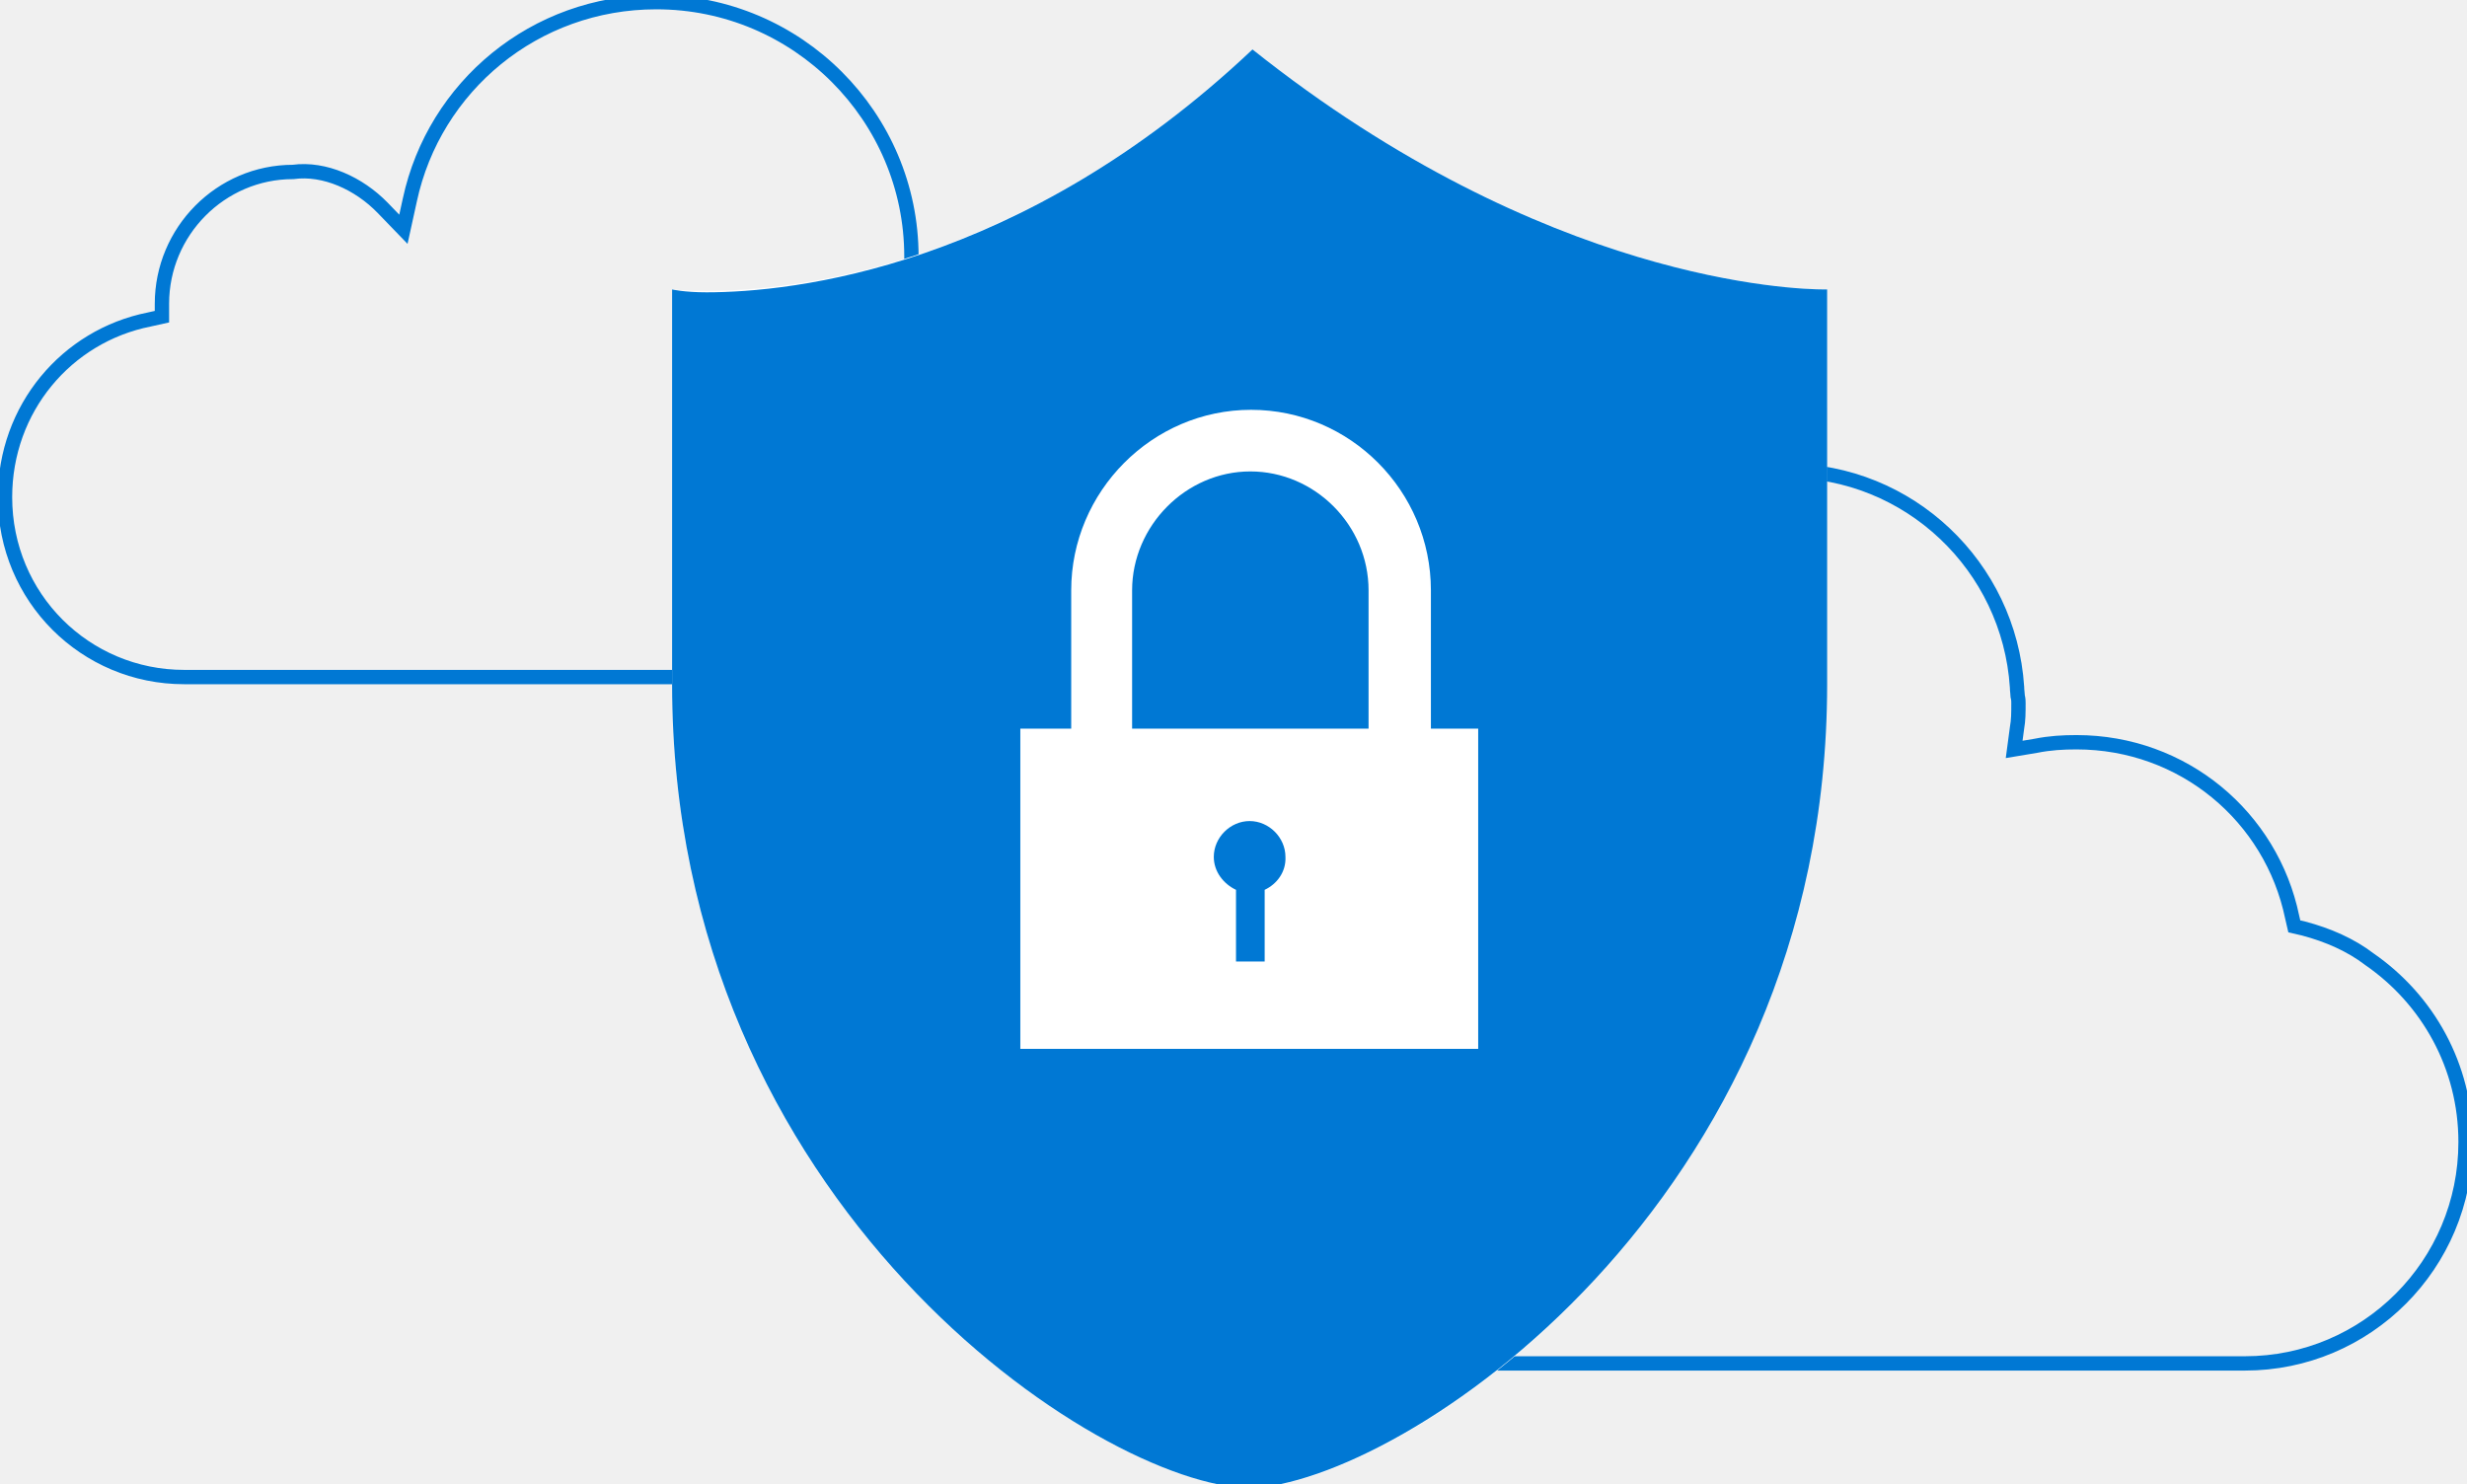
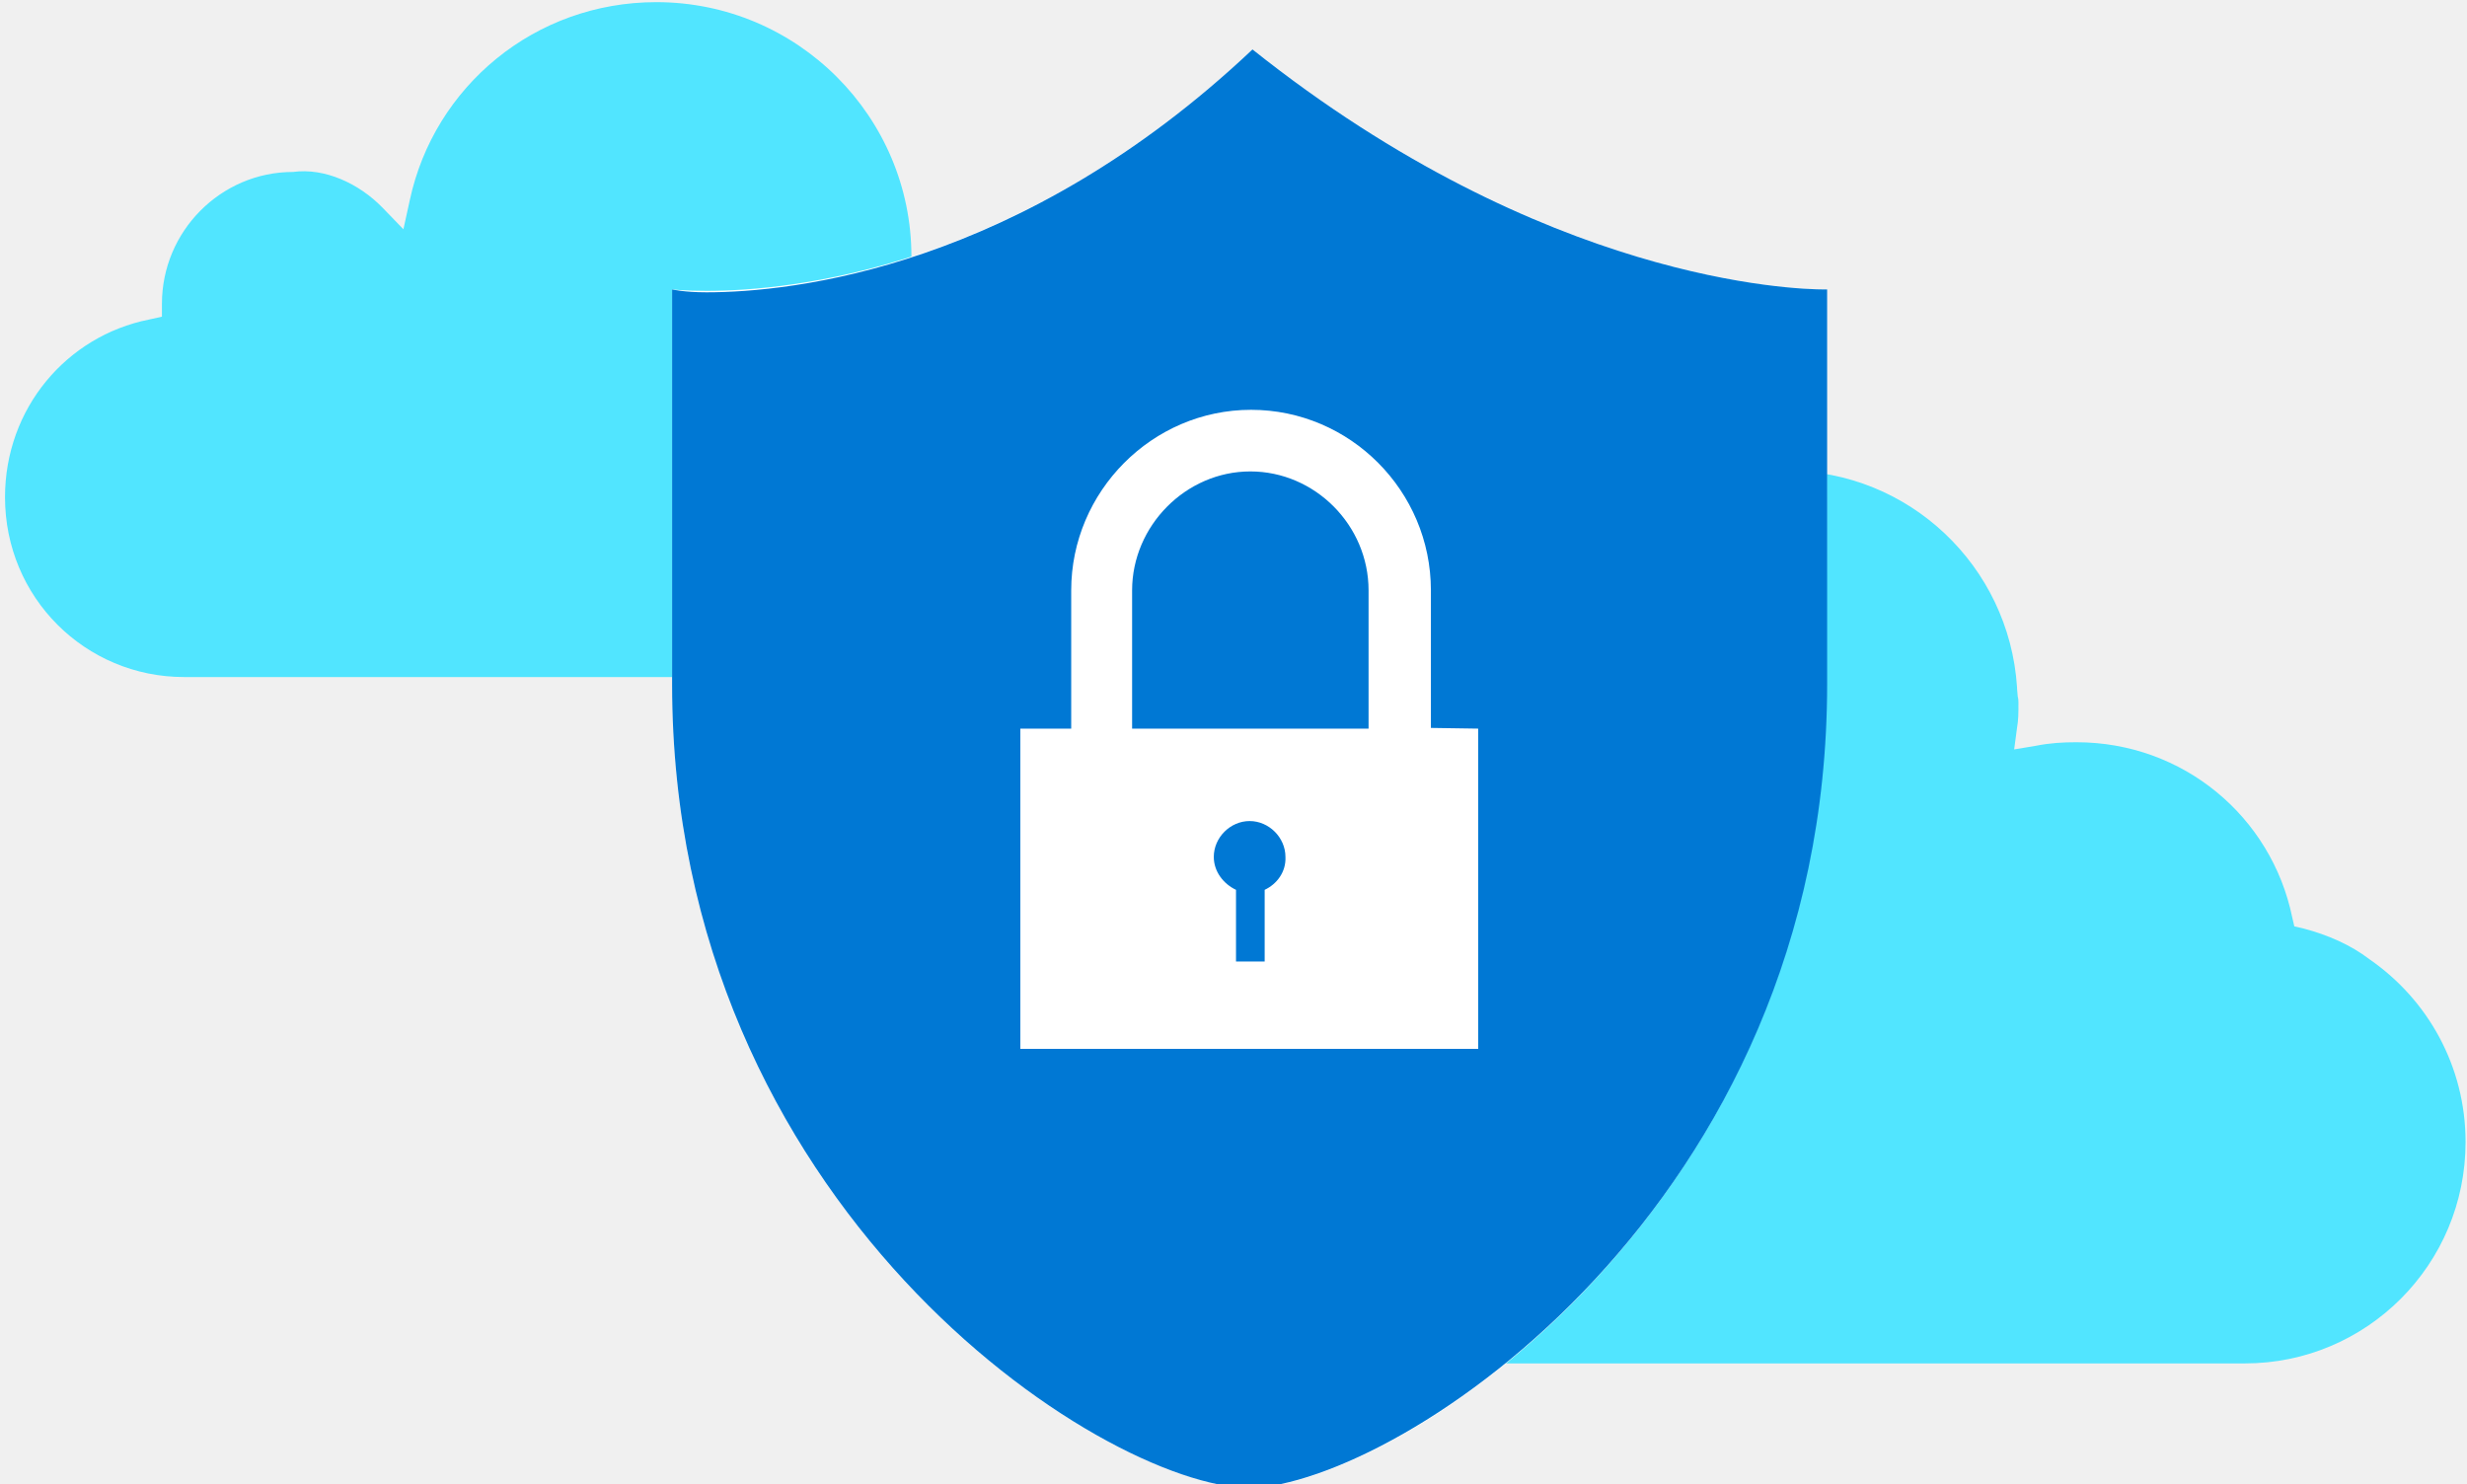
<svg xmlns="http://www.w3.org/2000/svg" version="1.1" id="Layer_1" x="0px" y="0px" viewBox="0 0 344.3 207" style="enable-background:new 0 0 344.3 207;" xml:space="preserve">
  <style type="text/css">
- 	.st0{fill:none;stroke:#0078D4;stroke-width:2;}
+ 	.st0{fill:#51E5FF;}
	.st1{fill:#FFFFFF;}
	.st2{fill:#0078D4;}
</style>
-   <path class="st0" d="M187.3,190.5l62.1-127v2.2c17,0,31,13.3,32.1,30.2c0,0.5,0.1,1,0.1,1.3l0,0c0.1,0.4,0.1,0.7,0.1,0.9  c0,1.4,0,2.4-0.2,3.5l-0.4,3l3-0.5c2-0.4,3.8-0.5,5.7-0.5c14.9,0,27.2,10.4,30.1,24.4l0.3,1.3l1.3,0.3c3.4,0.9,6.6,2.3,9.2,4.3l0,0  l0,0c8.1,5.6,13.4,14.9,13.4,25.5c0,17.1-13.8,30.9-30.8,30.9h0h0l0,0h0l0,0h0l0,0h0l0,0h0l0,0h0l0,0h0l0,0h0l0,0h0l0,0h0l0,0h0l0,0  h0l0,0h0l0,0h0l0,0h0l0,0h0l0,0h0l0,0h0l0,0h0l0,0h0l0,0h0l0,0h0l0,0h0l0,0h0l0,0h0l0,0h0l0,0h0h0l0,0h0l0,0h0l0,0h0l0,0h0l0,0h0  l0,0h0l0,0h0l0,0h0l0,0h0l0,0h0l0,0h0l0,0h0l0,0h0l0,0h0l0,0h0l0,0h0l0,0h0l0,0h0l0,0h0l0,0h0l0,0h0l0,0h0l0,0h0l0,0h0l0,0h0h0l0,0  h0l0,0h0l0,0h0l0,0h0l0,0h0l0,0h0l0,0h0l0,0h0l0,0h0l0,0h0l0,0h0l0,0h0l0,0h0l0,0h0l0,0h0l0,0h0l0,0h0l0,0h0l0,0h0l0,0h0l0,0h0l0,0  h0l0,0h0l0,0h0l0,0h0l0,0h0h0l0,0h0l0,0h0l0,0h0l0,0h0l0,0h0l0,0h0l0,0h0l0,0h0l0,0h0l0,0h0l0,0h0l0,0h0l0,0h0l0,0h0l0,0h0l0,0h0  l0,0h0l0,0h0l0,0h0l0,0h0l0,0h0l0,0h0l0,0h0l0,0h0l0,0h0l0,0h0h0l0,0h0l0,0h0l0,0h0l0,0h0l0,0h0l0,0h0l0,0h0l0,0h0l0,0h0l0,0h0l0,0  h0l0,0h0l0,0h0l0,0h0l0,0h0l0,0h0l0,0h0l0,0h0l0,0h0l0,0h0l0,0h0l0,0h0l0,0h0l0,0h0l0,0h0l0,0h0h0l0,0h0l0,0h0l0,0h0l0,0h0l0,0h0  l0,0h0l0,0h0l0,0h0l0,0h0l0,0h0l0,0h0l0,0h0l0,0h0l0,0h0l0,0h0l0,0h0l0,0h0l0,0h0l0,0h0l0,0h0l0,0h0l0,0h0l0,0h0l0,0h0l0,0h0h0l0,0  h0l0,0h0l0,0h0l0,0h0l0,0h0l0,0h0l0,0h0l0,0h0l0,0h0l0,0h0l0,0h0l0,0h0l0,0h0l0,0h0l0,0h0l0,0h0l0,0h0l0,0h0l0,0h0l0,0h0l0,0h0l0,0  h0l0,0h0l0,0h0l0,0h0l0,0h0h0l0,0h0l0,0h0l0,0h0l0,0h0l0,0h0l0,0h0l0,0h0l0,0h0l0,0h0l0,0h0l0,0h0l0,0h0l0,0h0l0,0h0l0,0h0l0,0h0  l0,0h0l0,0h0l0,0h0l0,0h0l0,0h0l0,0h0l0,0h0l0,0h0l0,0h0l0,0h0h0l0,0h0l0,0h0l0,0h0l0,0h0l0,0h0l0,0h0l0,0h0l0,0h0l0,0h0l0,0h0l0,0  h0l0,0h0l0,0h0l0,0h0l0,0h0l0,0h0l0,0h0l0,0h0l0,0h0l0,0h0l0,0h0l0,0h0l0,0h0l0,0h0l0,0h0l0,0h0h0l0,0h0l0,0h0l0,0h0l0,0h0l0,0h0  l0,0h0l0,0h0l0,0h0l0,0h0l0,0h0l0,0h0l0,0h0l0,0h0l0,0h0l0,0h0l0,0h0l0,0h0l0,0h0l0,0H187.3z" />
-   <path class="st0" d="M53.4,29l2.9,3l0.9-4.1C60.6,12.1,74.6,0.3,91.6,0.3c19.7,0,35.6,16,35.6,35.5c0,4.3-0.9,8.5-2.4,12.5l2.1,0.8  l-22.8,47.6v-2.2h0h0h0h0h0h0h0h0h0h0h0h0h0h0h0h0h0h0h0h0h0h0h0h0h0h0h-0.1h-0.1h-0.1h-0.1h-0.1H103H103h-0.1h-0.1h-0.1h-0.1h-0.1  h-0.1h-0.1h-0.1h-0.1h-0.1h-0.1h-0.1h-0.1H102h-0.1h-0.1h-0.1h-0.1h-0.1h-0.1h-0.1h-0.1h-0.1h-0.1H101h-0.1h-0.1h-0.1h-0.1h-0.1  h-0.1h-0.1h-0.1h-0.1H100h-0.1h-0.1h-0.1h-0.1h-0.1h-0.1h-0.1h-0.1H99h-0.1h-0.1h-0.1h-0.1h-0.1h-0.1h-0.1H98h-0.1h-0.1h-0.1h-0.1  h-0.1h-0.1h-0.1h-0.1h-0.1h-0.1h-0.1h-0.1h-0.1h-0.1h-0.1h-0.1h-0.1h-0.1h-0.1h-0.2H95h-0.2h-0.2h-0.2h-0.2h-0.2h-0.2h-0.2h-0.2  h-0.2h-0.2h-0.2h-0.2H93h-0.2h-0.2h-0.2h-0.2h-0.2H92h-0.2h-0.2h-0.2h-0.2h-0.2h-0.2h-0.2h-0.2h-0.2h-0.2H90h-0.2h-0.2h-0.2h-0.2  h-0.2H89h-0.2h-0.2h-0.2h-0.2H88h-0.2h-0.2h-0.2h-0.2h-0.2h-0.2h-0.2h-0.2h-0.2h-0.2h-0.2h-0.2h-0.2h-0.2h-0.2h-0.2h-0.2h-0.2h-0.2  h-0.2h-0.2h-0.2h-0.2h-0.2h-0.2h-0.2h-0.2h-0.2h-0.2h-0.2h-0.2h-0.2h-0.2h-0.2h-0.2h-0.2h-0.2h-0.2h-0.2H80h-0.2h-0.2h-0.2h-0.2  h-0.2h-0.2h-0.2h-0.2h-0.2h-0.2h-0.2h-0.2h-0.2H77h-0.2h-0.2h-0.2h-0.2h-0.2h-0.2h-0.2h-0.2H75h-0.2h-0.2h-0.2h-0.2h-0.2h-0.2h-0.2  h-0.2H73h-0.2h-0.2h-0.2h-0.2h-0.2h-0.2h-0.2h-0.2H71h-0.2h-0.2h-0.2h-0.2h-0.2h-0.2h-0.2h-0.2H69h-0.2h-0.2h-0.2h-0.2h-0.2h-0.2  h-0.2h-0.2h-0.2h-0.2h-0.2h-0.2H66h-0.2h-0.2h-0.2h-0.2h-0.2h-0.2h-0.2h-0.2H64h-0.2h-0.2h-0.2h-0.2h-0.2h-0.2h-0.2h-0.2h-0.2h-0.2  h-0.2h-0.2H61h-0.2h-0.2h-0.2h-0.2h-0.2h-0.2h-0.2h-0.2H59h-0.2h-0.2h-0.2h-0.2h-0.2h-0.2h-0.2h-0.2h-0.2h-0.2h-0.2h-0.2H56h-0.2  h-0.2h-0.2h-0.2h-0.2h-0.2h-0.2h-0.2H54h-0.2h-0.2h-0.2h-0.2h-0.2h-0.2h-0.2h-0.2h-0.2h-0.2h-0.2h-0.2h-0.2H51h-0.2h-0.2h-0.2h-0.2  h-0.2h-0.2h-0.2h-0.2h-0.2h-0.2h-0.2h-0.2h-0.2H48h-0.2h-0.2h-0.2h-0.2H47h-0.2h-0.2h-0.2h-0.2H46h-0.2h-0.2h-0.2h-0.2h-0.2h-0.2  h-0.2h-0.2h-0.2h-0.2h-0.2h-0.2h-0.2h-0.2H43h-0.2h-0.2h-0.2h-0.2H42h-0.2h-0.2h-0.2h-0.2h-0.2h-0.2h-0.2h-0.2h-0.2h-0.2h-0.2h-0.2  h-0.2h-0.2h-0.2H39h-0.2h-0.2h-0.2h-0.2h-0.2H38h-0.2h-0.2h-0.2h-0.2h-0.2h-0.2h-0.2h-0.2h-0.2h-0.2h-0.2H36h-0.2h-0.2h-0.2h-0.2  h-0.2H35h-0.2h-0.2h-0.2h-0.2h-0.2h-0.2h-0.2h-0.1h-0.1h-0.1h-0.1h-0.1H33h-0.1h-0.1h-0.1h-0.1h-0.1h-0.1H32h-0.1h-0.1h-0.1h-0.1  h-0.1h-0.1h-0.1H31h-0.1h-0.1h-0.1h-0.1h-0.1h-0.1h-0.1H30h-0.1h-0.1h-0.1h-0.1h-0.1h-0.1h-0.1h-0.1H29h-0.1h-0.1h-0.1h-0.1h-0.1  h-0.1h-0.1h-0.1h-0.1H28h-0.1h-0.1h-0.1h-0.1h-0.1h-0.1h-0.1h-0.1h-0.1h-0.1H27H27h-0.1h-0.1h-0.1h-0.1h-0.1h-0.1h-0.1h-0.1h-0.1  h-0.1h-0.1h-0.1h-0.1H26H26h-0.1h-0.1h-0.1h0h0h0h0h0h0h0h0h0h0h0h0h0h0h0h0h0h0h0h0h0h0h0h0h0h0c-13.8,0-25-11.1-25-25.1  c0-12.4,8.6-22.5,20.1-24.8l1.8-0.4v-1.8v0v0v0v0v0v0v0v0v0v0v0v0v0v0v0v0v0v0v0v0v0v0v0v0v0v0v0v0v0v0v0v0v0v0v0v0v0v0v0v0v0v0v0v0  v0v0v0v0v0v0v0v0v0v0v0v0v0v0v0v0v0v0v0v0v0v0v0v0v0v0v0v0v0v0v0v0v0v0v0v0v0v0v0v0v0v0v0v0v0v0v0v0v0v0v0v0v0v0v0v0v0v0v0v0v0v0v0  v0v0v0v0v0v0v0v0v0v0v0v0v0v0v0v0v0v0v0v0v0v0v0v0v0v0v0v0v0v0v0v0v0v0v0v0v0v0v0v0v0v0v0v0v0v0v0v0v0v0v0v0v0v0v0v0v0v0v0v0v0v0v0  v0v0v0v0v0v0v0v0v0v0v0v0v0v0v0v0v0v0v0v0v0v0v0v0v0v0v0v0v0v0v0v0v0v0v0v0v0v0v0v0v0v0v0v0v0v0v0v0v0v0v0v0v0v0v0v0v0v0v0v0v0v0v0  v0v0v0v0v0v0v0v0v0v0v0v0v0v0v0v0v0v0v0v0v0v0v0v0v0v0v0v0v0v0v0v0v0v0v0v0v0v0v0v0v0v0v0v0v0v0v0v0v0v0v0v0v0v0v0v0v0v0v0v0v0v0v0  v0v0v0v0v0v0v0v0v0v0v0v0v0v0v0v0v0v0v0v0v0v0v0v0v0v0v0v0v0v0v0v0v0v0v0v0v0v0v0v0v0v0v0v0v0v0v0v0v0v0v0v0v0v0v0v0v0v0v0v0v0v0v0  v0v0v0v0v0v0v0v0v0v0v0v0v0v0v0v0v0v0v0v0v0v0v0v0v0v0v0v0v0v0v0v0v0v0v0v0v0v0v0v0v0v0v0v0v0v0v0v0v0v0v0v0v0v0v0v0v0v0v0v0v0v0v0  v0v0v0v0v0v0v0v0v0v0v0v0v0v0v0v0v0v0v0v0v0v0v0v0v0v0v0v0v0v0v0v0v0v0v0v0v0v0v0v0v0v0v0v0v0v0v0v0v0v0v0v0v0v0v0v0v0v0v0v0v0v0v0  v0v0v0v0v0v0v0v0v0v0v0v0v0v0v0v0v0v0v0v0v0v0v0v0v0v0v0c0-10.1,8.2-18.4,18.3-18.4C45.3,23.4,50.1,25.6,53.4,29z" />
+   <path class="st0" d="M187.3,190.5l62.1-127v2.2c17,0,31,13.3,32.1,30.2c0,0.5,0.1,1,0.1,1.3l0,0c0.1,0.4,0.1,0.7,0.1,0.9  c0,1.4,0,2.4-0.2,3.5l-0.4,3l3-0.5c2-0.4,3.8-0.5,5.7-0.5c14.9,0,27.2,10.4,30.1,24.4l0.3,1.3l1.3,0.3c3.4,0.9,6.6,2.3,9.2,4.3l0,0  l0,0c8.1,5.6,13.4,14.9,13.4,25.5c0,17.1-13.8,30.9-30.8,30.9l0,0l0,0l0,0l0,0l0,0l0,0l0,0l0,0l0,0l0,0l0,0l0,0l0,0l0,0l0,0l0,0l0,0  l0,0l0,0l0,0l0,0l0,0l0,0l0,0l0,0l0,0l0,0l0,0l0,0l0,0l0,0l0,0l0,0l0,0l0,0l0,0l0,0l0,0l0,0l0,0l0,0l0,0l0,0l0,0l0,0l0,0l0,0l0,0  l0,0l0,0l0,0l0,0l0,0l0,0l0,0l0,0l0,0l0,0l0,0l0,0l0,0l0,0l0,0l0,0l0,0l0,0l0,0l0,0l0,0l0,0l0,0l0,0l0,0l0,0l0,0l0,0l0,0l0,0l0,0  l0,0l0,0l0,0l0,0l0,0l0,0l0,0l0,0l0,0l0,0l0,0l0,0l0,0l0,0l0,0l0,0l0,0l0,0l0,0l0,0l0,0l0,0l0,0l0,0l0,0l0,0l0,0l0,0l0,0l0,0l0,0  l0,0l0,0l0,0l0,0l0,0l0,0l0,0l0,0l0,0l0,0l0,0l0,0l0,0l0,0l0,0l0,0l0,0l0,0l0,0l0,0l0,0l0,0l0,0l0,0l0,0l0,0l0,0l0,0l0,0l0,0l0,0  l0,0l0,0l0,0l0,0l0,0l0,0l0,0l0,0l0,0l0,0l0,0l0,0l0,0l0,0l0,0l0,0l0,0l0,0l0,0l0,0l0,0l0,0l0,0l0,0l0,0l0,0l0,0l0,0l0,0l0,0l0,0  l0,0l0,0l0,0l0,0l0,0l0,0l0,0l0,0l0,0l0,0l0,0l0,0l0,0l0,0l0,0l0,0l0,0l0,0l0,0l0,0l0,0l0,0l0,0l0,0l0,0l0,0l0,0l0,0l0,0l0,0l0,0  l0,0l0,0l0,0l0,0l0,0l0,0l0,0l0,0l0,0l0,0l0,0l0,0l0,0l0,0l0,0l0,0l0,0l0,0l0,0l0,0l0,0l0,0l0,0l0,0l0,0l0,0l0,0l0,0l0,0l0,0l0,0  l0,0l0,0l0,0l0,0l0,0l0,0l0,0l0,0l0,0l0,0l0,0l0,0l0,0l0,0l0,0l0,0l0,0l0,0l0,0l0,0l0,0l0,0l0,0l0,0l0,0l0,0l0,0l0,0l0,0l0,0l0,0  l0,0l0,0l0,0l0,0l0,0l0,0l0,0l0,0l0,0l0,0l0,0l0,0l0,0l0,0l0,0l0,0l0,0l0,0l0,0l0,0l0,0l0,0l0,0l0,0l0,0l0,0l0,0l0,0l0,0l0,0l0,0  l0,0l0,0l0,0l0,0l0,0l0,0l0,0l0,0l0,0l0,0l0,0l0,0l0,0l0,0l0,0l0,0l0,0l0,0l0,0l0,0l0,0l0,0l0,0l0,0l0,0l0,0l0,0l0,0l0,0l0,0l0,0  l0,0l0,0l0,0l0,0l0,0l0,0l0,0l0,0l0,0l0,0l0,0l0,0l0,0l0,0l0,0l0,0l0,0l0,0l0,0l0,0l0,0l0,0l0,0l0,0l0,0l0,0l0,0l0,0l0,0l0,0l0,0  l0,0l0,0l0,0l0,0l0,0l0,0l0,0l0,0l0,0l0,0l0,0l0,0l0,0l0,0l0,0l0,0l0,0l0,0l0,0l0,0l0,0l0,0l0,0l0,0l0,0l0,0l0,0l0,0l0,0l0,0l0,0  l0,0l0,0l0,0l0,0l0,0l0,0l0,0l0,0l0,0l0,0l0,0l0,0l0,0l0,0l0,0l0,0l0,0l0,0l0,0l0,0l0,0l0,0l0,0l0,0l0,0l0,0l0,0l0,0l0,0l0,0l0,0  l0,0l0,0l0,0l0,0l0,0l0,0l0,0l0,0l0,0l0,0l0,0l0,0l0,0l0,0l0,0l0,0l0,0l0,0l0,0l0,0l0,0l0,0l0,0l0,0l0,0l0,0l0,0l0,0l0,0l0,0l0,0  l0,0l0,0l0,0l0,0l0,0l0,0l0,0l0,0l0,0l0,0l0,0l0,0l0,0l0,0l0,0l0,0l0,0l0,0l0,0l0,0l0,0l0,0l0,0l0,0l0,0l0,0l0,0l0,0l0,0l0,0l0,0  l0,0l0,0l0,0l0,0l0,0l0,0l0,0l0,0l0,0l0,0l0,0l0,0l0,0l0,0l0,0l0,0l0,0l0,0l0,0l0,0l0,0l0,0l0,0l0,0l0,0l0,0l0,0l0,0l0,0l0,0h-126  V190.5z" />
+   <path class="st0" d="M53.4,29l2.9,3l0.9-4.1C60.6,12.1,74.6,0.3,91.6,0.3c19.7,0,35.6,16,35.6,35.5c0,4.3-0.9,8.5-2.4,12.5l2.1,0.8  l-22.8,47.6v-2.2l0,0l0,0l0,0l0,0l0,0l0,0l0,0l0,0l0,0l0,0l0,0l0,0l0,0l0,0l0,0l0,0l0,0l0,0l0,0l0,0l0,0l0,0l0,0l0,0l0,0l0,0H104  h-0.1h-0.1h-0.1h-0.1H103l0,0h-0.1h-0.1h-0.1h-0.1h-0.1h-0.1h-0.1h-0.1h-0.1H102h-0.1h-0.1h-0.1h0.3h-0.1h-0.1h-0.1h-0.1h-0.1h-0.1  h-0.1h-0.1h-0.1H101h0h-0.1h-0.1h-0.1h-0.1h-0.1h-0.1h-0.1h-0.1h-0.1H100h-0.1h-0.1h-0.1h-0.1h-0.1h-0.1h-0.1h-0.1H99h-0.1h-0.1  h-0.1h-0.1h-0.1h-0.1h-0.1H98h-0.1h-0.1h-0.1h-0.1h-0.1h-0.1h-0.1h-0.1h-0.1H97h-0.1h-0.1h-0.1h-0.1h-0.1h-0.1h-0.1h-0.1h-0.1h-0.2  H95h-0.2h-0.2h-0.2h-0.2H94h-0.2h-0.2h-0.2h-0.2H93h-0.2h-0.2H93h-0.2h-0.2h-0.2h-0.2H92h0h-0.2h-0.2h-0.2h-0.2H91h-0.2h-0.2h-0.2  h-0.2H90h0h-0.2h-0.2h-0.2h-0.2H89h0h-0.2h-0.2h-0.2h-0.2H88h-0.2h-0.2h-0.2h-0.2H87h-0.2h-0.2h-0.2h-0.2H86h-0.2h-0.2h-0.2h-0.2H85  h-0.2h-0.2h-0.2h-0.2H84h-0.2h-0.2h-0.2h-0.2H83h-0.2h-0.2h-0.2h-0.2H82h-0.2h-0.2h-0.2h-0.2H81h-0.2h-0.2h-0.2h-0.2H80h-0.2h-0.2  h-0.2h-0.2H79h-0.2h-0.2h-0.2h-0.2H78h-0.2h-0.2h-0.2H77h-0.2h-0.2h-0.2h-0.2H76h-0.2h-0.2h-0.2H75h-0.2h-0.2h-0.2h-0.2H74h-0.2  h-0.2h-0.2H73h-0.2h-0.2h-0.2h-0.2H72h-0.2h-0.2h-0.2H71h-0.2h-0.2h-0.2h-0.2H70h-0.2h-0.2h-0.2H69h-0.2h-0.2h-0.2h-0.2H68h-0.2  h-0.2h-0.2h-0.2H67h-0.2h-0.2H66h-0.2h-0.2h-0.2h-0.2H65h-0.2h-0.2h-0.2H64h-0.2h-0.2h-0.2h-0.2H63h-0.2h-0.2h-0.2h-0.2H62h-0.2  h-0.2H61h-0.2h-0.2h-0.2h-0.2H60h-0.2h-0.2h-0.2H59h-0.2h-0.2h-0.2h-0.2H58h-0.2h-0.2h-0.2h-0.2H57h-0.2h-0.2H56h-0.2h-0.2h-0.2  h-0.2H55h-0.2h-0.2h-0.2H54h-0.2h-0.2h-0.2h-0.2H53h-0.2h-0.2h-0.2h-0.2H52h-0.2h-0.2h-0.2H51h-0.2h-0.2h-0.2h-0.2H50h-0.2h-0.2  h-0.2h-0.2H49h-0.2h-0.2h-0.2H48h-0.2h-0.2h-0.2h-0.2H47h-0.2h-0.2h-0.2h-0.2H46h-0.2h-0.2h-0.2h-0.2H45h-0.2h-0.2h-0.2h-0.2H44  h-0.2h-0.2h-0.2h-0.2H43h-0.2h-0.2h-0.2h-0.2H42h-0.2h-0.2h-0.2h-0.2H41h-0.2h-0.2h-0.2h-0.2H40h-0.2h-0.2h-0.2h-0.2H39h0h-0.2h-0.2  h-0.2h-0.2H38h0h-0.2h-0.2h-0.2h-0.2H37h-0.2h-0.2h-0.2h-0.2H36h-0.2H36h-0.2h-0.2h-0.2h-0.2H35h0h-0.2h-0.2h-0.2h-0.2H34h-0.2h-0.2  h-0.1h-0.1h-0.1h-0.1h-0.1H33h-0.1h-0.1h-0.1h-0.1h-0.1h-0.1H32h-0.1h-0.1h-0.1h-0.1h-0.1h-0.1h-0.1H31h-0.1h-0.1h-0.1h-0.1h-0.1  h-0.1h-0.1H30h-0.1h-0.1h-0.1h-0.1h-0.1h-0.1h-0.1h-0.1H29h-0.1h-0.1h-0.1h-0.1h-0.1h-0.1h-0.1h-0.1h-0.1H28h-0.1h-0.1h-0.1h-0.1  h-0.1h-0.1h-0.1h-0.1h-0.1H27h0l0,0h-0.1h-0.1h-0.1h-0.1h-0.1h-0.1h-0.1h-0.1h-0.1H26h-0.1h-0.1h-0.1H26l0,0h-0.1h-0.1h-0.1l0,0l0,0  l0,0l0,0l0,0l0,0l0,0l0,0l0,0l0,0l0,0l0,0l0,0l0,0l0,0l0,0l0,0l0,0l0,0l0,0l0,0l0,0l0,0l0,0l0,0l0,0c-13.8,0-25-11.1-25-25.1  c0-12.4,8.6-22.5,20.1-24.8l1.8-0.4v-1.8l0,0l0,0l0,0l0,0l0,0l0,0l0,0l0,0l0,0l0,0l0,0l0,0l0,0l0,0l0,0l0,0l0,0l0,0l0,0l0,0l0,0l0,0  l0,0l0,0l0,0l0,0l0,0l0,0l0,0l0,0l0,0l0,0l0,0l0,0l0,0l0,0l0,0l0,0l0,0l0,0l0,0l0,0l0,0l0,0l0,0l0,0l0,0l0,0l0,0l0,0l0,0l0,0l0,0  l0,0l0,0l0,0l0,0l0,0l0,0l0,0l0,0l0,0l0,0l0,0l0,0l0,0l0,0l0,0l0,0l0,0l0,0l0,0l0,0l0,0l0,0l0,0l0,0l0,0l0,0l0,0l0,0l0,0l0,0l0,0  l0,0l0,0l0,0l0,0l0,0l0,0l0,0l0,0l0,0l0,0l0,0l0,0l0,0l0,0l0,0l0,0l0,0l0,0l0,0l0,0l0,0l0,0l0,0l0,0l0,0l0,0l0,0l0,0l0,0l0,0l0,0  l0,0l0,0l0,0l0,0l0,0l0,0l0,0l0,0l0,0l0,0l0,0l0,0l0,0l0,0l0,0l0,0l0,0l0,0l0,0l0,0l0,0l0,0l0,0l0,0l0,0l0,0l0,0l0,0l0,0l0,0l0,0  l0,0l0,0l0,0l0,0l0,0l0,0l0,0l0,0l0,0l0,0l0,0l0,0l0,0l0,0l0,0l0,0l0,0l0,0l0,0l0,0l0,0l0,0l0,0l0,0l0,0l0,0l0,0l0,0l0,0l0,0l0,0  l0,0l0,0l0,0l0,0l0,0l0,0l0,0l0,0l0,0l0,0l0,0l0,0l0,0l0,0l0,0l0,0l0,0l0,0l0,0l0,0l0,0l0,0l0,0l0,0l0,0l0,0l0,0l0,0l0,0l0,0l0,0  l0,0l0,0l0,0l0,0l0,0l0,0l0,0l0,0l0,0l0,0l0,0l0,0l0,0l0,0l0,0l0,0l0,0l0,0l0,0l0,0l0,0l0,0l0,0l0,0l0,0l0,0l0,0l0,0l0,0l0,0l0,0  l0,0l0,0l0,0l0,0l0,0l0,0l0,0l0,0l0,0l0,0l0,0l0,0l0,0l0,0l0,0l0,0l0,0l0,0l0,0l0,0l0,0l0,0l0,0l0,0l0,0l0,0l0,0l0,0l0,0l0,0l0,0  l0,0l0,0l0,0l0,0l0,0l0,0l0,0l0,0l0,0l0,0l0,0l0,0l0,0l0,0l0,0l0,0l0,0l0,0l0,0l0,0l0,0l0,0l0,0l0,0l0,0l0,0l0,0l0,0l0,0l0,0l0,0  l0,0l0,0l0,0l0,0l0,0l0,0l0,0l0,0l0,0l0,0l0,0l0,0l0,0l0,0l0,0l0,0l0,0l0,0l0,0l0,0l0,0l0,0l0,0l0,0l0,0l0,0l0,0l0,0l0,0l0,0l0,0  l0,0l0,0l0,0l0,0l0,0l0,0l0,0l0,0l0,0l0,0l0,0l0,0l0,0l0,0l0,0l0,0l0,0l0,0l0,0l0,0l0,0l0,0l0,0l0,0l0,0l0,0l0,0l0,0l0,0l0,0l0,0  l0,0l0,0l0,0l0,0l0,0l0,0l0,0l0,0l0,0l0,0l0,0l0,0l0,0l0,0l0,0l0,0l0,0l0,0l0,0l0,0l0,0l0,0l0,0l0,0l0,0l0,0l0,0l0,0l0,0l0,0l0,0  l0,0l0,0l0,0l0,0l0,0l0,0l0,0l0,0l0,0l0,0l0,0l0,0l0,0l0,0l0,0l0,0l0,0l0,0l0,0l0,0l0,0l0,0l0,0l0,0l0,0l0,0l0,0l0,0l0,0l0,0l0,0  l0,0l0,0l0,0l0,0l0,0l0,0l0,0l0,0l0,0l0,0l0,0l0,0l0,0l0,0l0,0l0,0l0,0l0,0l0,0l0,0l0,0l0,0l0,0l0,0l0,0l0,0l0,0l0,0l0,0l0,0l0,0  l0,0l0,0l0,0l0,0l0,0l0,0l0,0l0,0l0,0l0,0l0,0l0,0l0,0l0,0l0,0l0,0l0,0l0,0l0,0l0,0l0,0l0,0l0,0l0,0l0,0l0,0l0,0l0,0l0,0l0,0l0,0  l0,0l0,0l0,0l0,0l0,0l0,0l0,0l0,0l0,0l0,0l0,0l0,0l0,0l0,0l0,0l0,0l0,0l0,0l0,0l0,0l0,0l0,0l0,0l0,0l0,0c0-10.1,8.2-18.4,18.3-18.4  C45.3,23.4,50.1,25.6,53.4,29z" />
  <path class="st1" d="M254.9,95.5c0,72.8-59.7,111.9-80.6,112.2c0.2,0,0.2,0,0.4,0H174c0.2,0,0.2,0,0.4,0  c-21.1-0.4-80.6-39.5-80.6-112.2c0-15.2,0-55.1,0-55.1s1.7,0.2,4.8,0.2c11.9,0,43.8-3.1,76.2-33.7c40.9,32.5,75.8,33.5,79.8,33.5  c0.2,0,0.4,0,0.4,0S254.9,80.3,254.9,95.5z" />
  <path class="st2" d="M254.6,40.4c-4,0-39-1-79.8-33.5c-32.4,30.6-64.3,33.9-76.2,33.9c-3.1,0-4.8-0.4-4.8-0.4s0,39.9,0,55.1  c0,72.8,59.7,111.9,80.6,112.2c20.9-0.6,80.6-39.5,80.6-112.2c0-15.2,0-55.1,0-55.1S254.8,40.4,254.6,40.4z" />
-   <path class="st1" d="M199.7,101.6V82.4c0-13.9-11.3-25.2-25.1-25.2c-13.8,0-25.1,11.4-25.1,25.2v19.3h-7.1v44.7h63.9v-44.7H199.7z   M158,98.8V82.4c0-9,7.5-16.6,16.5-16.6c9,0,16.5,7.5,16.5,16.6v19.3h-33V98.8z M176.5,124.2v10h-4v-10c-1.7-0.8-3.1-2.5-3.1-4.6  c0-2.7,2.3-5,5-5c2.7,0,5,2.3,5,5C179.5,121.7,178.2,123.4,176.5,124.2z" />
+   <path class="st1" d="M199.7,101.6V82.4c0-13.9-11.3-25.2-25.1-25.2s-25.1,11.4-25.1,25.2v19.3h-7.1v44.7h63.9v-44.7L199.7,101.6  L199.7,101.6z M158,98.8V82.4c0-9,7.5-16.6,16.5-16.6S191,73.3,191,82.4v19.3h-33V98.8z M176.5,124.2v10h-4v-10  c-1.7-0.8-3.1-2.5-3.1-4.6c0-2.7,2.3-5,5-5s5,2.3,5,5C179.5,121.7,178.2,123.4,176.5,124.2z" />
</svg>
